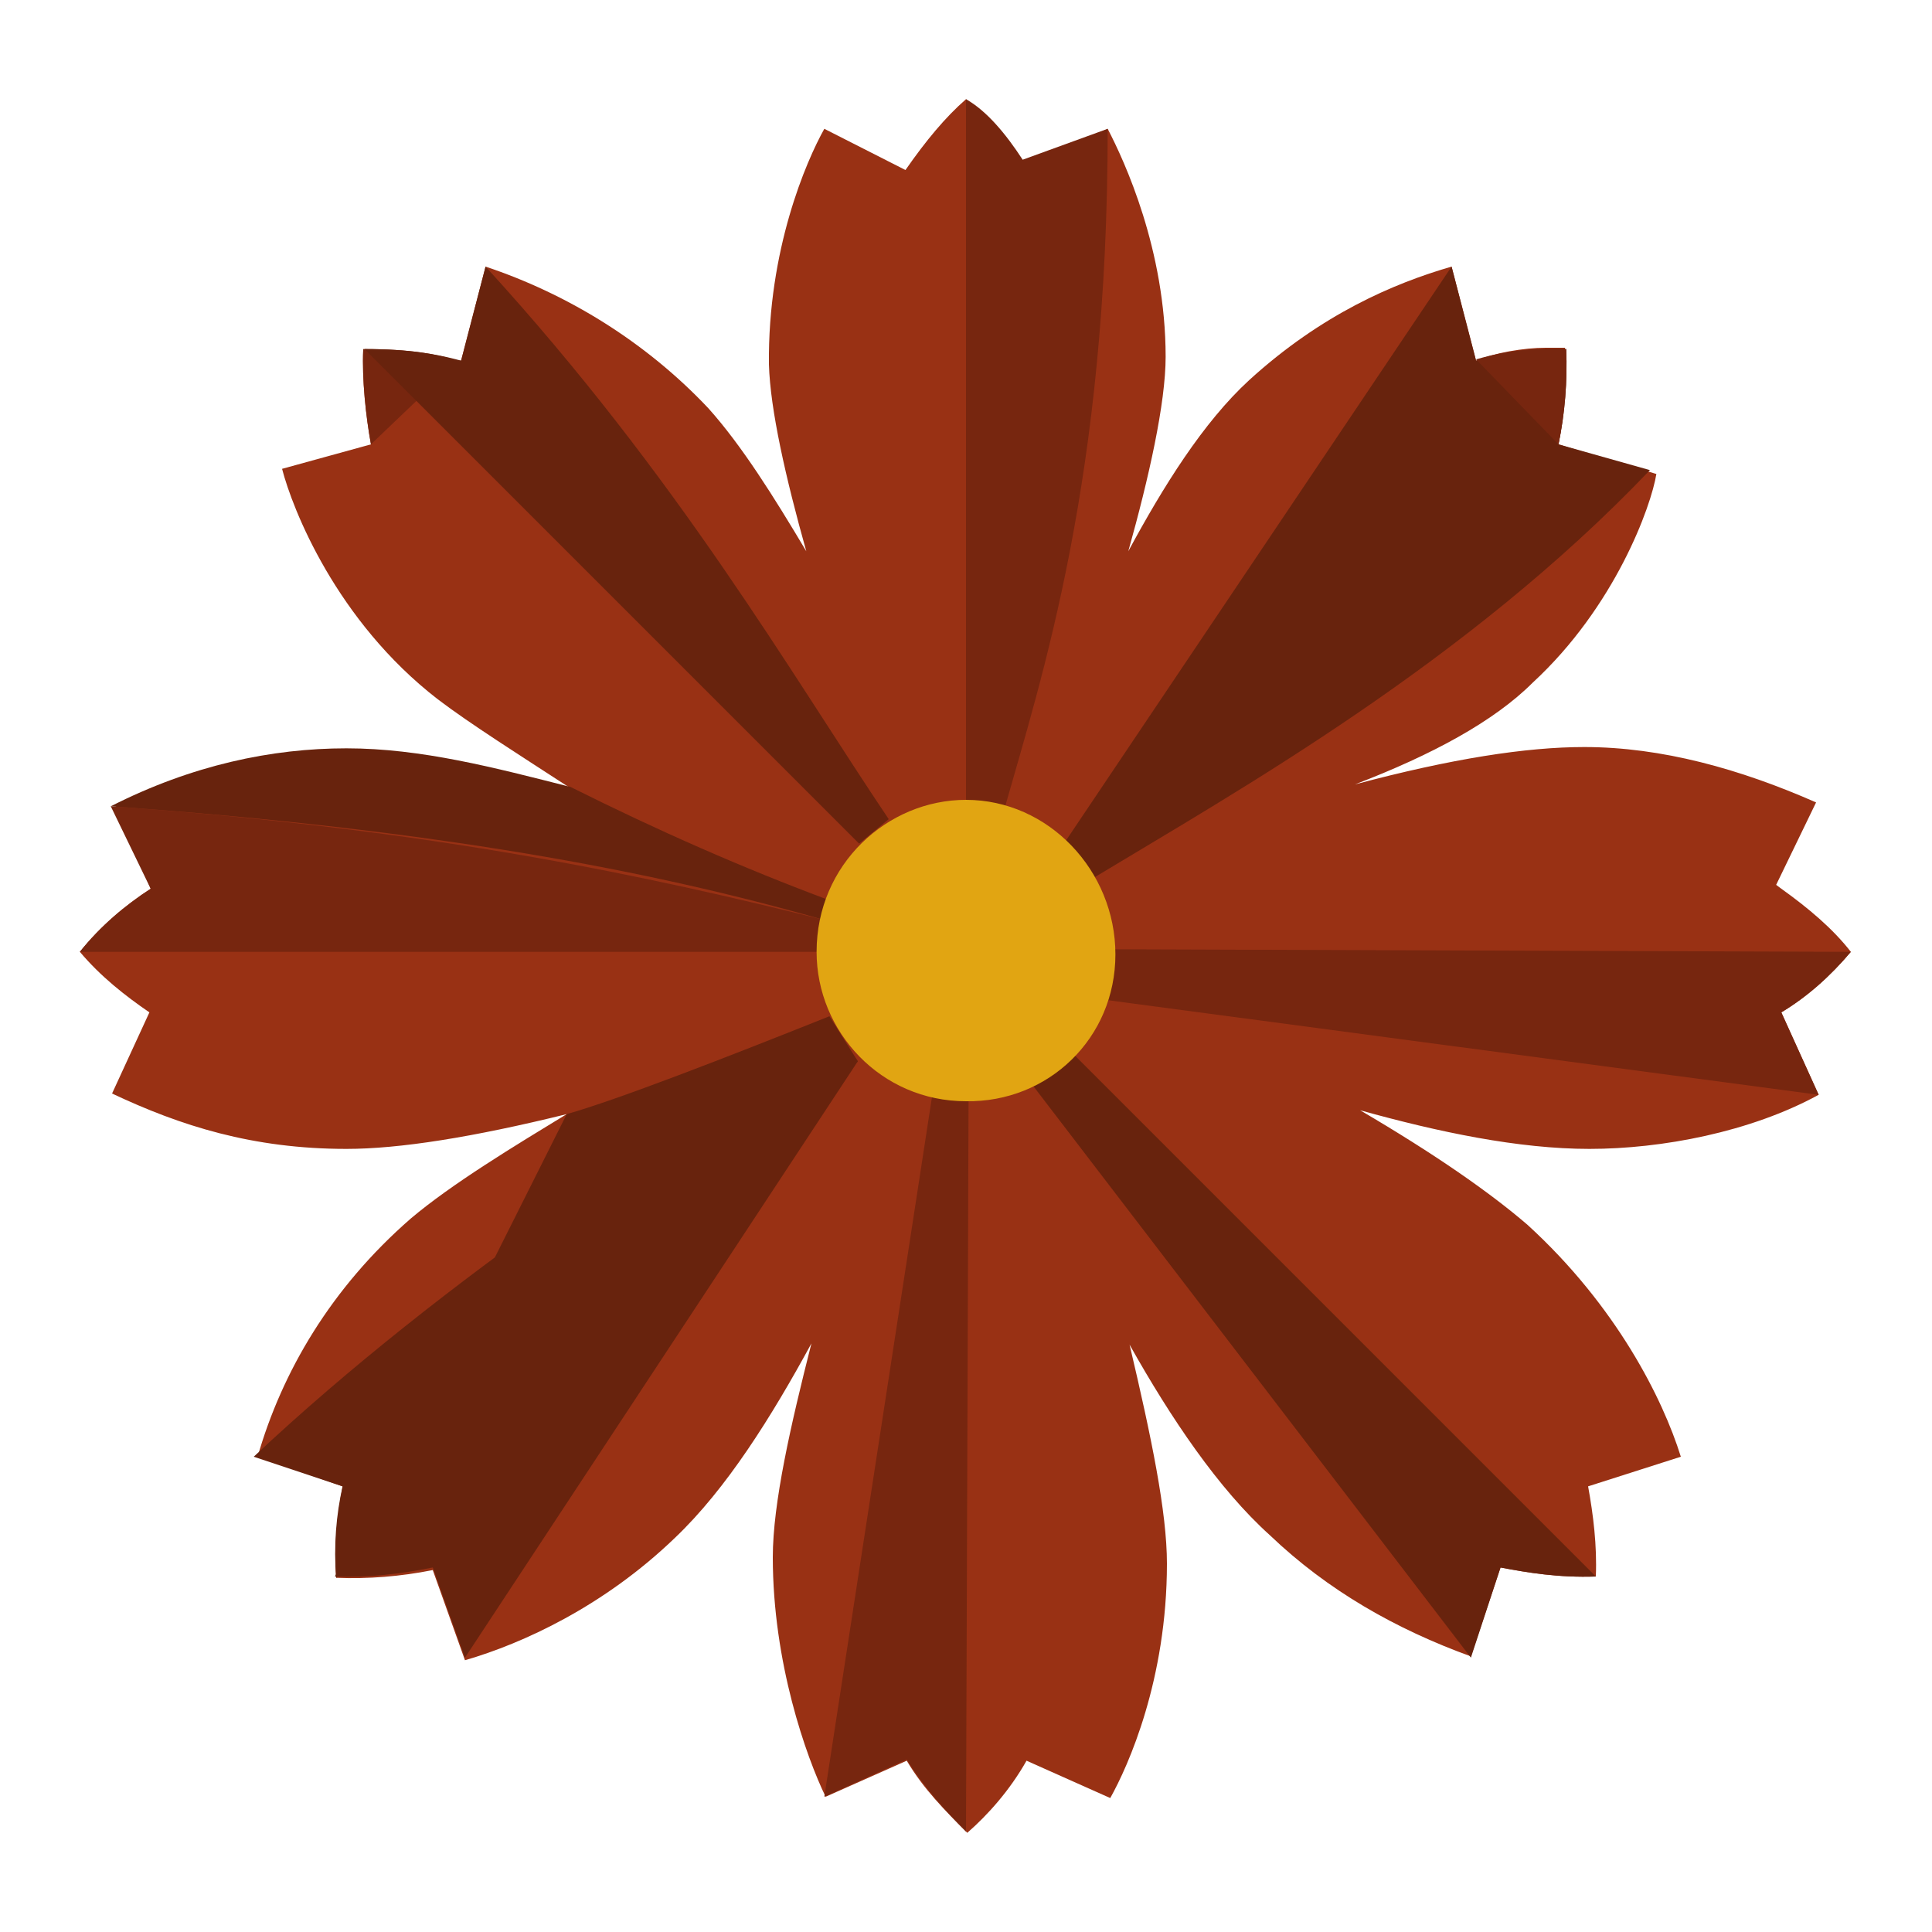
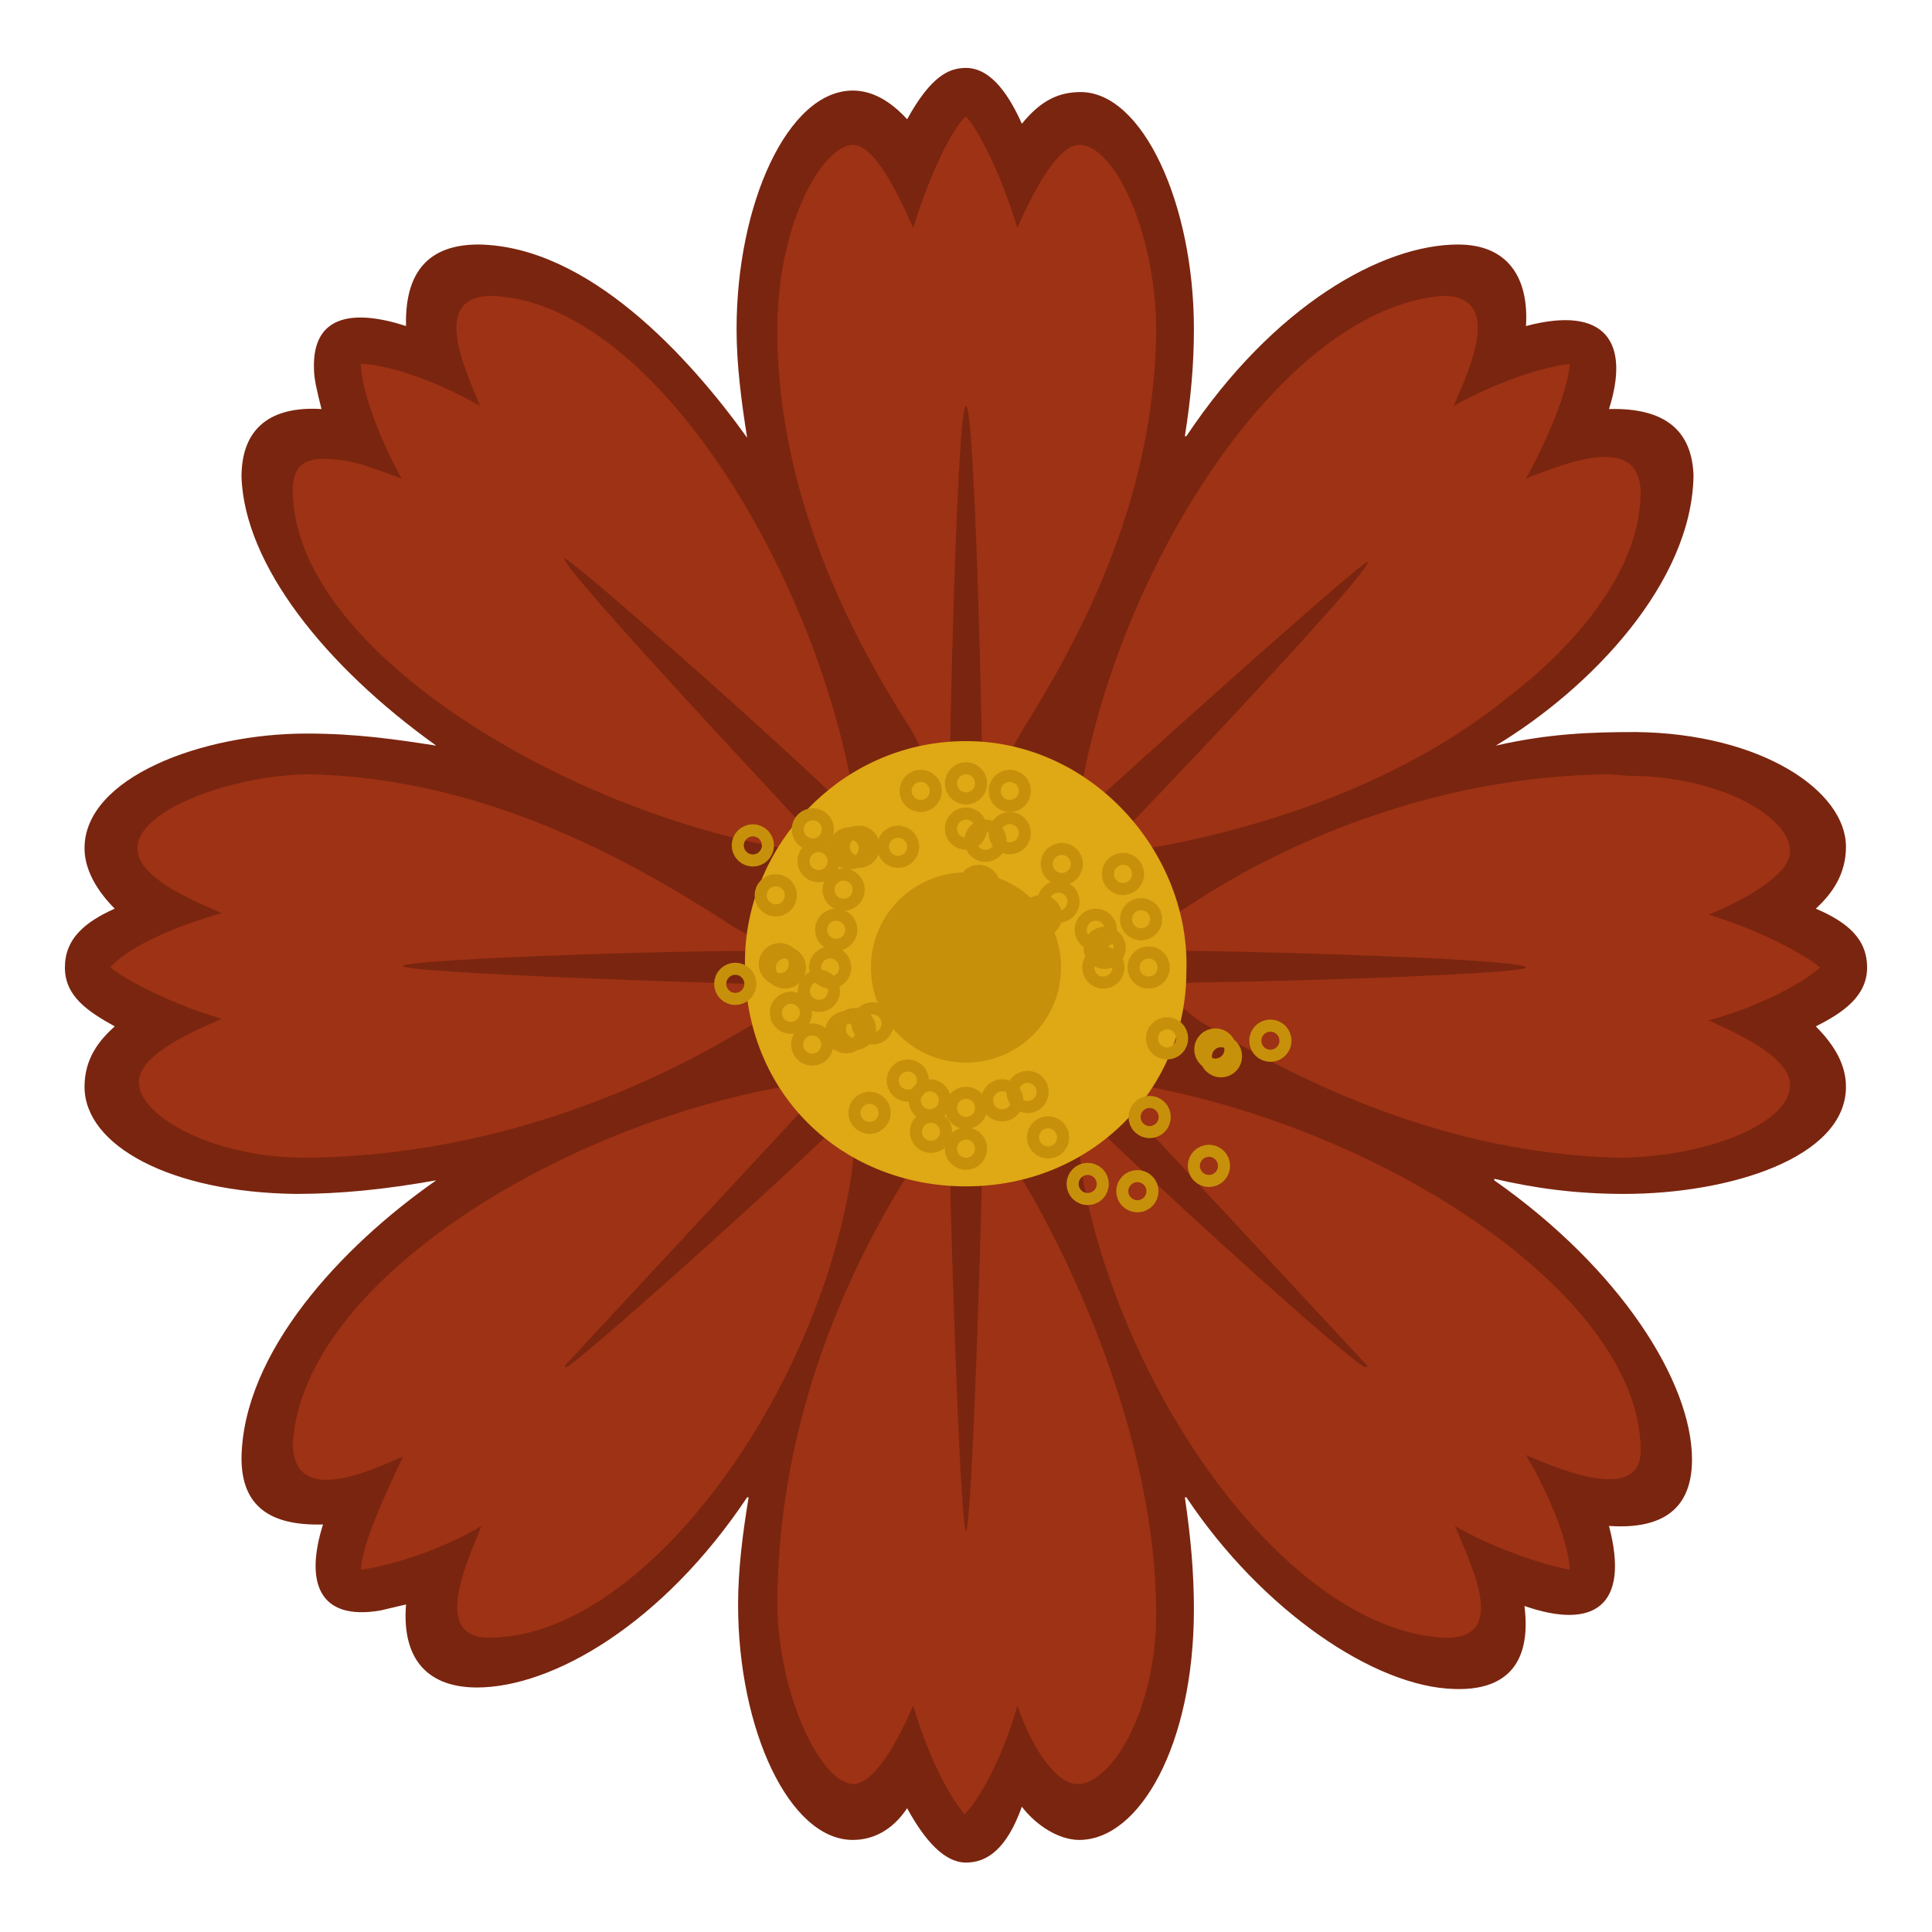
- <svg xmlns="http://www.w3.org/2000/svg" viewBox="0 0 150 150">
-   <style type="text/css">.cls-0 {fill:#993114;}
- .cls-1 {fill:#77260F;}
- .cls-2 {fill:#68230D;}
- .cls-3 {fill:#E1A512;}</style>
-   <path class="cls-0" d="m138.3 69-0.4-0.3 3.1-6.4c-5.9-2.6-12-4.3-18-4.3-4.5 0-10.3 0.9-17.8 2.9 6-2.3 10.8-4.9 13.8-7.9 6.4-5.9 9.2-13.7 9.6-16.2l-7.6-2.3c0.4-2.1 0.6-4.3 0.5-6.5v-1h-1.5c-1.7 0-4 0.4-5.4 1l-1.9-7.3c-4.5 1.3-10.1 3.7-15.7 8.8-3.6 3.3-6.7 8.3-9.4 13.3 1.6-5.7 2.9-11.5 2.9-15.1 0-8.3-3.2-15.2-4.5-17.7l-6.6 3.3c-1.3-2.1-2.8-3.9-4.4-5.6-1.6 1.4-3.1 3.2-4.7 5.5l-6.3-3.2c-1.4 2.5-4.4 9.4-4.3 18.3 0.1 3.5 1.3 8.8 2.9 14.5-2.5-4.2-5-8.2-7.6-11.1-4.9-5.2-11-8.9-17.3-11l-1.9 7.3h-0.2c-1.8-0.4-3.7-0.9-7.4-0.8-0.1 2.3 0.2 5.1 0.6 7.3l-6.9 1.9c0.8 3.1 4.2 11.8 12.1 17.9 2.5 1.9 6.3 4.3 10.3 6.9-5.9-1.5-11.6-3-17.4-3s-11.6 1.2-17.9 4.4l2.7 6.4c-2 1.3-3.9 2.9-5.5 4.9 1.6 1.9 3.5 3.4 5.4 4.7l-2.9 6.3c5.3 2.5 10.9 4.3 18.2 4.3 4.1 0 9.8-0.9 17.1-2.7-4.1 2.5-8.9 5.4-12.1 8.1-6.2 5.4-10 11.9-11.9 18.5l6.6 2.3c-0.4 2.2-0.7 4.6-0.5 7.1 2.5 0.1 5-0.1 7.5-0.6l2.5 7c4.5-1.3 10.8-4.2 16.3-9.5 4-3.8 7.5-9.4 10.6-15.1-1.6 6.3-3 12.4-3 16.6 0 8.2 2.6 15.5 4.1 18.6l6.3-2.8c1.3 2.2 3 3.9 4.7 5.6 1.6-1.4 3.3-3.3 4.6-5.6l6.5 2.9c1.4-2.5 4.4-9.2 4.4-18.2 0-4-1.2-9.8-2.9-17 3.2 5.7 6.9 11.2 10.9 14.8 4.5 4.3 9.8 7.3 15.6 9.4l2.3-6.9c2.1 0.4 4.5 0.8 7.4 0.7 0.1-2.4-0.2-4.8-0.6-7l7.2-2.3c-1.4-4.5-5-11.7-11.9-18-2.9-2.5-7.2-5.5-13-8.9 6.1 1.7 12.3 3 17.8 3 5.6 0 12.5-1.3 17.8-4.2l-2.9-6.4c2-1.2 3.8-2.8 5.4-4.7-1.4-1.8-3.3-3.4-5.4-4.9z" />
-   <path class="cls-1" d="m28.2 27.1c-0.1 2.3 0.2 5.2 0.6 7.4l6.8-6.5c-1.7-0.5-3.7-0.9-7.4-0.9z" />
-   <path class="cls-2" d="m28.3 27.1 38.4 38.4 2.3-1.9c-7.6-11.3-16.3-26.5-31.3-42.9l-1.9 7.3c-1.9-0.5-3.9-0.9-7.5-0.9z" />
-   <path class="cls-1" d="m8.6 62.6 3.1 6.4c-2 1.3-3.9 2.9-5.5 4.9h57.7v-2.5c-13.3-3.3-30-7-55.3-8.8z" />
-   <path class="cls-2" d="m64.4 78.9c-8 3.2-16.5 6.5-20.4 7.6l-18 35.9c2.6 0.1 5.1-0.2 7.6-0.7l2.5 7 30.5-46.3-2.2-3.5z" />
-   <path class="cls-1" d="m72.4 84.9-8.4 54.6 6.4-2.9c1.3 2.1 3 4 4.6 5.6l0.2-57.3h-2.8z" />
-   <path class="cls-2" d="m80.6 83.4-0.7 0.5 34.3 44.8 2.3-7c2.1 0.4 4.5 0.8 7.4 0.7l-40.8-40.8-2.5 1.8z" />
-   <path class="cls-1" d="m86.1 76.4-0.5 1.2 55.6 7.4-2.9-6.4c2-1.2 3.8-2.8 5.4-4.7l-57.6-0.2v2.7z" />
-   <path class="cls-2" d="m121.6 27.1c-2-0.1-4.2 0.3-7 0.9l-1.9-7.3-30.1 44.8 2.4 2.6c11.1-6.7 28.9-16.7 43.1-31.6l-7.1-2c0.5-2.4 0.7-4.9 0.6-7.4z" />
-   <path class="cls-1" d="m75 7.7v55.4h2.9c3-10.6 8.1-26 8.1-53.1l-6.6 2.4c-1.3-2-2.8-3.8-4.4-4.7z" />
-   <path class="cls-2" d="m19.7 113.1 6.9 2.3c-0.5 2.2-0.7 4.6-0.5 7.1 11-11.1 27.8-26.9 40.5-40.1l-1.6-2.4c-11.6 6.9-30.4 19.1-45.3 33.1z" />
-   <path class="cls-2" d="m8.6 62.6c25.3 1.8 42 5 55.3 8.8l0.5-1.5c-6.7-2.5-13.3-5.4-20.1-8.8-5.9-1.5-11.6-3-17.4-3s-12 1.3-18.3 4.5z" />
-   <path class="cls-1" d="m121.6 27.1c-2-0.1-4.2 0-7 0.8l6.4 6.6c0.5-2.4 0.7-4.9 0.6-7.4z" />
-   <path class="cls-3" d="m75 62.1c-6.1 0-11.6 5-11.6 11.8 0 6.2 5 11.6 11.6 11.6 6.4 0.1 11.6-4.9 11.6-11.4s-5.2-12-11.6-12z" />
+ <svg xmlns="http://www.w3.org/2000/svg" viewBox="0 0 128 128">
+   <path d="m64 4.5c-1.1 0-2.3 0.5-3.9 3.4-1.1-1.2-2.3-1.9-3.6-1.9-4.3 0-7.7 7.5-7.7 15.8 0 2.3 0.3 4.7 0.7 7.2-3.8-5.3-10.5-12.7-17.8-12.8-2.8 0-4.9 1.3-4.8 5.4-3.4-1.1-6.2-0.8-6.1 2.8 0 0.7 0.2 1.5 0.5 2.7-3.3-0.2-5.3 1.2-5.3 4.5 0.2 5.8 5.5 12.5 12.9 17.8-2.6-0.4-5.2-0.8-8.6-0.8-6.9 0-14.7 2.9-14.7 7.6 0 1.4 0.8 2.8 2 4-2 0.9-3.3 2-3.3 3.9s1.5 2.9 3.3 3.9c-1 0.9-2 2.1-2 4 0 3.9 5.7 7 14 7.1 3 0 5.9-0.3 9.3-0.9-6.3 4.4-12.8 11.4-12.9 18.4 0 3.2 1.9 4.5 5.4 4.4-1.2 3.8-0.3 6.4 3.8 5.7l1.7-0.4c-0.3 3.8 1.6 5.5 4.7 5.5 5 0 12.3-4.2 17.9-12.6h0.1c-0.4 2.4-0.7 4.8-0.7 7.1 0 8.3 3.4 15.6 7.6 15.6 1.3 0 2.6-0.6 3.6-2.1 1.2 2.2 2.5 3.6 3.9 3.6s2.7-0.9 3.7-3.7c1 1.3 2.5 2.2 3.8 2.2 4 0 7.6-6.3 7.6-15.3 0-2.3-0.2-4.7-0.6-7.4h0.1c5 7.5 12.5 12.6 17.8 12.7 3.2 0.1 5.1-1.5 4.6-5.5 4.6 1.6 7 0 5.6-5.3 3 0.2 5.5-0.7 5.5-4.4 0-5.1-4.7-12.6-13.1-18.5v-0.1c2.6 0.6 5.3 1 8.6 1 7 0 14.7-2.4 14.7-7.1 0-1.4-0.7-2.7-2-4 1.8-0.9 3.4-2 3.4-3.9s-1.3-3-3.4-3.9c1.1-1 2-2.3 2-4.1 0-3.7-5.6-7.5-13.9-7.6-3 0-5.8 0.1-9.3 0.9 6.3-3.8 13-10.8 13.1-17.9-0.1-2.9-1.8-4.5-5.6-4.4 1.4-4.4-0.2-6.9-5.5-5.5 0.2-3.2-1.2-5.4-4.5-5.4-5 0-12.2 4-18 12.7h-0.1c0.4-2.5 0.6-4.8 0.6-7.1 0-8.3-3.4-15.7-7.5-15.7-1.4 0-2.6 0.5-3.9 2.1-0.8-1.8-2-3.7-3.7-3.7z" fill="#7A250F" />
+   <path d="m64 7.7c-1 0.9-2.4 3.9-3.5 7.4-1.1-2.5-2.6-5.5-4-5.5-1.9 0-5 5-5 12.3 0 11.5 5.5 21.2 8.9 26.5l2.2 4.2h0.3c0-3 0.5-25.7 1.1-25.7s1.1 22.7 1.1 25.7h0.3l2.2-4c3.5-5.6 8.9-15 9-26.7 0-6.3-2.7-12.3-5.1-12.3-1.4 0-3 3-4.1 5.5-0.9-3-2.3-6.1-3.4-7.4zm-31.4 11.9c-4.2 0-1.7 5-0.8 7.3-2.2-1.3-5.6-2.7-7.9-2.8 0.1 2.3 1.7 5.8 2.7 7.6-2-0.7-3.2-1.3-5.2-1.3-1.7 0-2 1-2 2.1 0 10.4 17.7 21.1 32.5 23.7l1.7 0.2 3-2.8-0.2-1.7c-2.8-14.8-13.4-31.9-23.8-32.3zm63 0c-10.5 0.8-21.2 17.5-23.9 32.3l-0.2 1.7 2.9 2.8 1.7-0.2c7.5-1.3 16.8-4.3 23.8-10 3.7-2.8 8.8-8 8.8-13.6-0.1-3.7-4.3-2.2-7.6-0.9 1.3-2.3 2.8-5.8 2.9-7.6-2.3 0.3-5.4 1.5-7.7 2.8 1.1-2.5 3.3-7.3-0.7-7.3zm-75 31.7c-5 0-11.5 2.3-11.5 4.9 0 1.9 3.5 3.4 5.6 4.3-2.6 0.7-6.1 2.1-7.4 3.6 1.3 1 4.3 2.5 7.4 3.4-2.1 0.9-5.5 2.4-5.5 4.2 0 2.2 4.7 4.9 10.7 5 11.6 0 21.7-4 28.7-8.1l2.8-1.6v-4l-2.8-1.6c-6.2-4-16-9.8-28-10.1zm86 0c-11.2 0.1-21 4.3-27.2 8.3l-2.8 1.8v4l2.8 2.2c7.2 4.4 16.7 8.8 27.7 9.1 6 0 11.5-2.3 11.5-4.8 0-1.8-3.2-3.3-5.4-4.3 2.7-0.7 5.9-2.2 7.4-3.5-1.5-1.2-4.7-2.7-7.4-3.5 2.2-0.9 5.4-2.6 5.4-4.2 0-2.3-4.7-5-10.7-5l-1.3-0.1zm-54.7 20.7c-14.8 2.6-31.8 12.9-32.5 23.6 0 4.3 5.2 1.8 7.3 0.9-1.1 2.4-2.6 5.4-2.8 7.5 2.2-0.3 5.5-1.4 8-2.9-1 2.5-3.3 7.4 0.5 7.4 10.2 0 21.7-15.9 24-30.6l0.2-1.8-3-4-1.7-0.1zm24.2 0-1.7 0.1-2.9 4 0.2 1.8c2.7 14.7 13.7 30 23.9 30.6 4.5 0.2 1.8-4.9 0.8-7.4 2.2 1.3 5.5 2.5 7.6 2.9-0.1-2.1-1.6-5.4-2.9-7.6 2.3 1 7.6 3.2 7.6-0.3 0-10-16.3-21-32.6-24.1zm-15.7 5.4c-3.8 6-8.9 16.2-8.9 29 0.1 6 2.9 11.7 5 11.8 1.5 0 3.1-3.1 4-5.2 0.9 3 2.1 5.6 3.4 7.2 1.2-1.2 2.7-4.3 3.5-7.2 1 2.9 2.6 5.2 4 5.2 2.2 0 5.2-4.8 5.2-11.3 0-11.3-5.5-23.3-9.2-29.3l-2.3-2.2h-1.1-1.4l-2.2 2z" fill="#9E3214" />
+   <path d="m37.4 37c-0.3 0.4 10.5 12 15.7 17.6l1.5 0.8 1.8-1.8-1.5-1.2c-5.8-5.5-17.2-15.5-17.5-15.4zm53.2 0.2c-1.7 1.2-11.2 9.7-17.5 15.4l-1.5 1 1.8 1.8 1.5-0.8c4.8-5 16.2-17.1 15.7-17.4zm-40.5 25.8c-7.7 0-23.4 0.6-23.4 1s15.9 1 23.4 1.2l1.3-0.1v-2.1h-1.3zm27.8 0v2.2l1.2-0.1c7.5-0.1 22-0.6 22-1 0-0.5-14.5-1-22-1.1h-1.2zm-24.8 10.6-15.7 16.9 0.1 0.1c1-0.5 12.4-10.7 17.1-15.2l0.3-0.8-1.8-1zm21.8 0-1.8 1 0.3 0.8c5.2 5 16.5 15.2 17.1 15.2l0.1-0.1-15.7-16.9zm-11 1.8h-1c0 3.5 0.7 26 1.1 26s1.1-22.5 1.1-26h-1.2z" fill="#7A250F" />
+   <path d="m64 49.1c-7.9 0-14 6.3-14.6 13.5-0.7 9.5 6.2 16 14.6 16s14.6-6.5 14.6-14.2c0.3-7.8-6.2-15.3-14.6-15.3z" fill="#DFA815" />
+   <circle cx="64" cy="64.1" r="6.3" fill="#C7900B" />
+   <circle cx="64" cy="64.1" r="5.1" fill="none" stroke="#C7900B" stroke-miterlimit="10" stroke-width="2" />
+   <g fill="none" stroke="#C7900B" stroke-linecap="round" stroke-miterlimit="10" stroke-width="2">
+     <circle cx="64" cy="51.9" r=".4" />
+     <circle cx="64" cy="54.9" r=".4" />
+     <circle cx="64" cy="76.1" r=".4" />
+     <circle cx="64" cy="73.4" r=".4" />
+     <circle cx="52" cy="64.1" r=".4" />
+     <circle cx="55" cy="64.1" r=".4" />
+     <circle cx="76.1" cy="64.1" r=".4" />
+     <circle cx="73.1" cy="64.1" r=".4" />
+     <ellipse transform="matrix(.7071 -.7071 .7071 .7071 -24.99 57.99)" cx="57.9" cy="53.6" rx=".4" ry=".4" />
+     <ellipse transform="matrix(.7071 -.7071 .7071 .7071 -26.16 60.59)" cx="61.4" cy="55.2" rx=".4" ry=".4" />
+     <ellipse transform="matrix(.7071 -.7071 .7071 .7071 -34.01 75.99)" cx="73.6" cy="72.7" rx=".4" ry=".4" />
+     <ellipse transform="matrix(.7071 -.7071 .7071 .7071 -31.41 74.82)" cx="72.1" cy="68.6" rx=".4" ry=".4" />
+     <ellipse transform="matrix(.7071 -.7071 .7071 .7071 -39.39 54.01)" cx="54.4" cy="70.2" rx=".4" ry=".4" />
+     <ellipse transform="matrix(.7071 -.7071 .7071 .7071 -36.79 55.18)" cx="56.4" cy="68.7" rx=".4" ry=".4" />
+     <ellipse transform="matrix(.7071 -.7071 .7071 .7071 -21.01 69.97)" cx="73.6" cy="55.6" rx=".4" ry=".4" />
+     <ellipse transform="matrix(.7071 -.7071 .7071 .7071 -22.18 67.37)" cx="70.1" cy="53.6" rx=".4" ry=".4" />
+     <ellipse transform="matrix(.7071 -.7071 .7071 .7071 -36.01 61.99)" cx="57.9" cy="74.5" rx=".4" ry=".4" />
+     <ellipse transform="matrix(.7071 -.7071 .7071 .7071 -34.84 64.59)" cx="60.9" cy="75.6" rx=".4" ry=".4" />
+     <ellipse transform="matrix(.7071 -.7071 .7071 .7071 -26.61 73.97)" cx="68.6" cy="75.6" rx=".4" ry=".4" />
+     <ellipse transform="matrix(.7071 -.7071 .7071 .7071 -27.78 71.37)" cx="65.6" cy="75.6" rx=".4" ry=".4" />
+     <ellipse transform="matrix(.7071 -.7071 .7071 .7071 -28.61 56.01)" cx="55.5" cy="55.5" rx=".4" ry=".4" />
+     <ellipse transform="matrix(.7071 -.7071 .7071 .7071 -29.78 58.61)" cx="56.9" cy="57.9" rx=".4" ry=".4" />
+     <ellipse transform="matrix(.7071 -.7071 .7071 .7071 -20.01 75.99)" cx="75.6" cy="67.1" rx=".4" ry=".4" />
+     <ellipse transform="matrix(.7071 -.7071 .7071 .7071 -21.18 73.39)" cx="72.9" cy="66.4" rx=".4" ry=".4" />
+     <ellipse transform="matrix(.7071 -.7071 .7071 .7071 -34.01 56.01)" cx="55.5" cy="72.7" rx=".4" ry=".4" />
+     <ellipse transform="matrix(.7071 -.7071 .7071 .7071 -32.84 58.61)" cx="57.6" cy="70.6" rx=".4" ry=".4" />
+     <ellipse transform="matrix(.7071 -.7071 .7071 .7071 -18.01 71.99)" cx="74.4" cy="70.1" rx=".4" ry=".4" />
+     <ellipse transform="matrix(.7071 -.7071 .7071 .7071 -19.18 69.39)" cx="70.4" cy="70.6" rx=".4" ry=".4" />
+     <ellipse transform="matrix(.7071 -.7071 .7071 .7071 -24.61 54.01)" cx="53.6" cy="57.9" rx=".4" ry=".4" />
+     <ellipse transform="matrix(.7071 -.7071 .7071 .7071 -25.78 56.61)" cx="56.1" cy="59.4" rx=".4" ry=".4" />
+     <ellipse transform="matrix(.7071 -.7071 .7071 .7071 -22.01 73.99)" cx="69.9" cy="74.5" rx=".4" ry=".4" />
+     <ellipse transform="matrix(.7071 -.7071 .7071 .7071 -23.18 71.39)" cx="68.4" cy="72.1" rx=".4" ry=".4" />
+     <ellipse transform="matrix(.7071 -.7071 .7071 .7071 -32.01 58.01)" cx="55.6" cy="66.4" rx=".4" ry=".4" />
+     <ellipse transform="matrix(.7071 -.7071 .7071 .7071 -33.18 60.61)" cx="57.6" cy="68.6" rx=".4" ry=".4" />
+     <ellipse transform="matrix(.7071 -.7071 .7071 .7071 -20.01 71.99)" cx="72.4" cy="59.4" rx=".4" ry=".4" />
+     <ellipse transform="matrix(.7071 -.7071 .7071 .7071 -21.18 69.39)" cx="69.9" cy="57.6" rx=".4" ry=".4" />
+     <ellipse transform="matrix(.7071 -.7071 .7071 .7071 -34.01 60.01)" cx="55.6" cy="68.6" rx=".4" ry=".4" />
+     <ellipse transform="matrix(.7071 -.7071 .7071 .7071 -32.84 62.61)" cx="59.4" cy="72.1" rx=".4" ry=".4" />
+     <ellipse transform="matrix(.7071 -.7071 .7071 .7071 -22.01 69.99)" cx="72.4" cy="57.9" rx=".4" ry=".4" />
+     <ellipse transform="matrix(.7071 -.7071 .7071 .7071 -23.18 67.39)" cx="68.4" cy="56.1" rx=".4" ry=".4" />
+     <circle cx="52.4" cy="67.1" r=".4" />
+     <circle cx="55.4" cy="61.6" r=".4" />
+     <circle cx="75.6" cy="60.9" r=".4" />
+     <circle cx="72.6" cy="61.6" r=".4" />
+     <circle cx="61.6" cy="72.9" r=".4" />
+     <circle cx="66.4" cy="72.9" r=".4" />
+     <circle cx="61" cy="52.4" r=".4" />
+     <circle cx="66.9" cy="55.2" r=".4" />
+     <circle cx="66.9" cy="52.4" r=".4" />
+     <circle cx="56.9" cy="56.1" r=".4" />
+     <circle cx="74.4" cy="57.9" r=".4" />
+     <circle cx="59.5" cy="56.1" r=".4" />
+   </g>
</svg>
